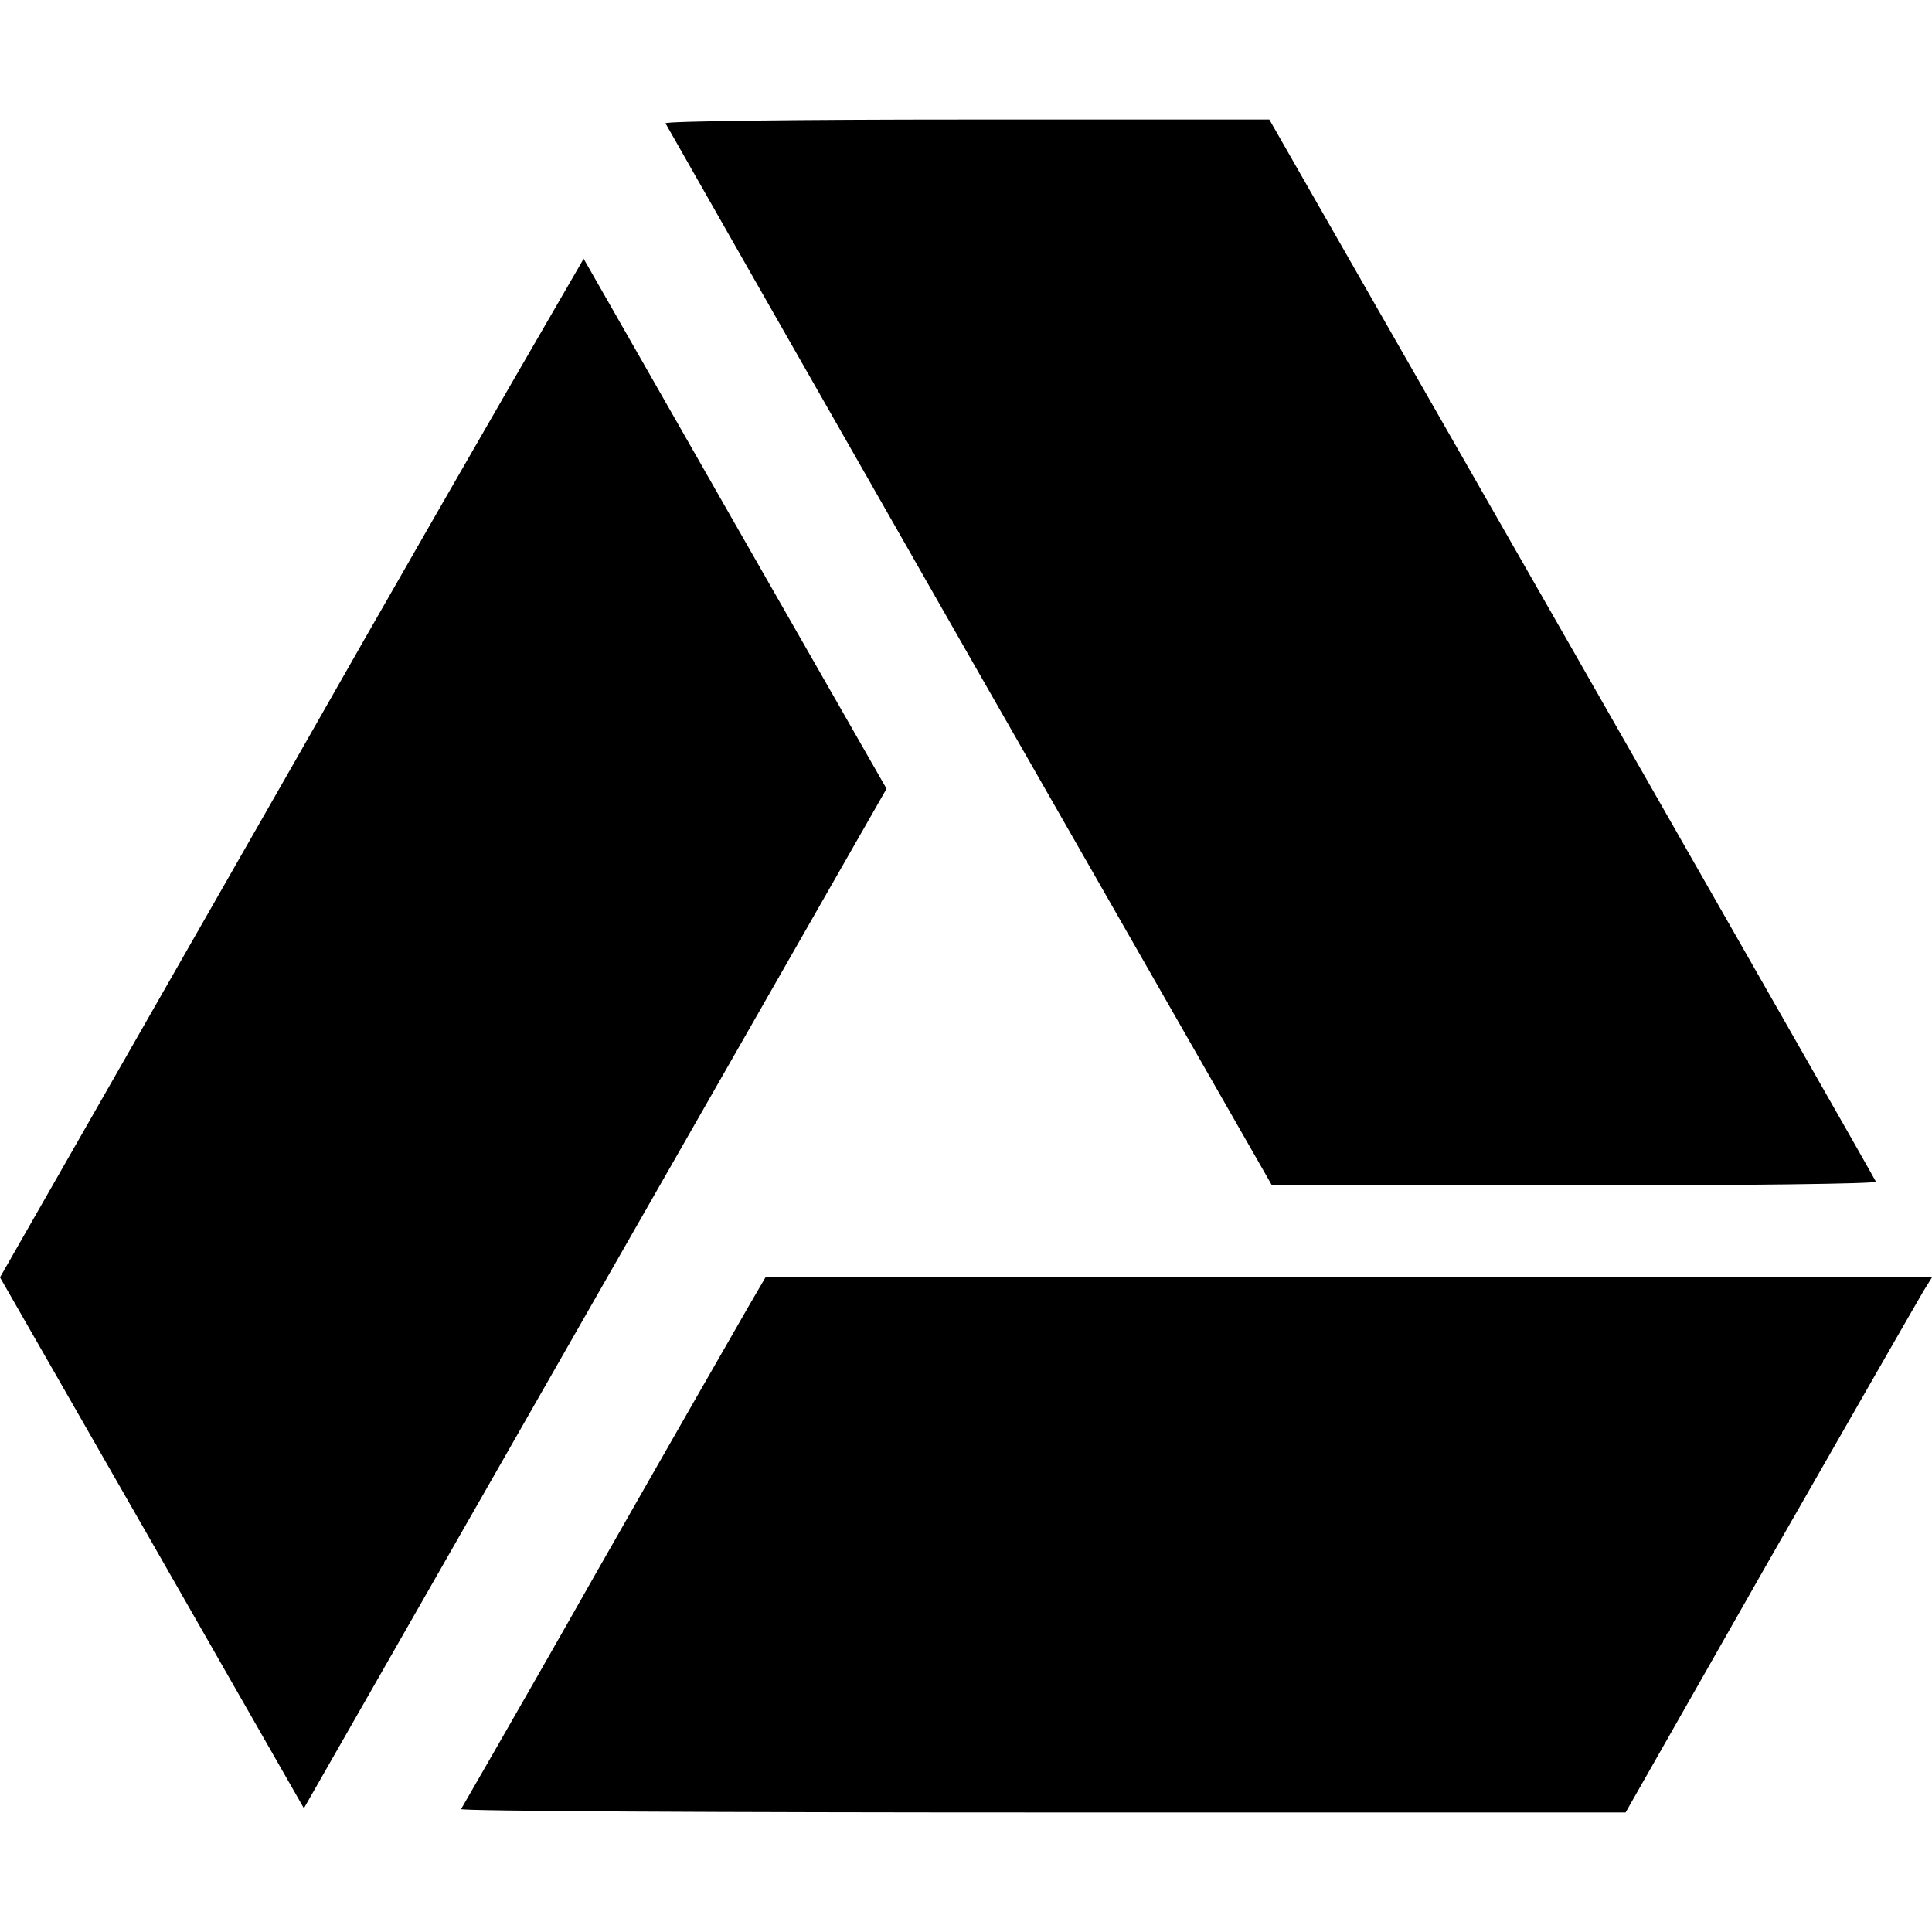
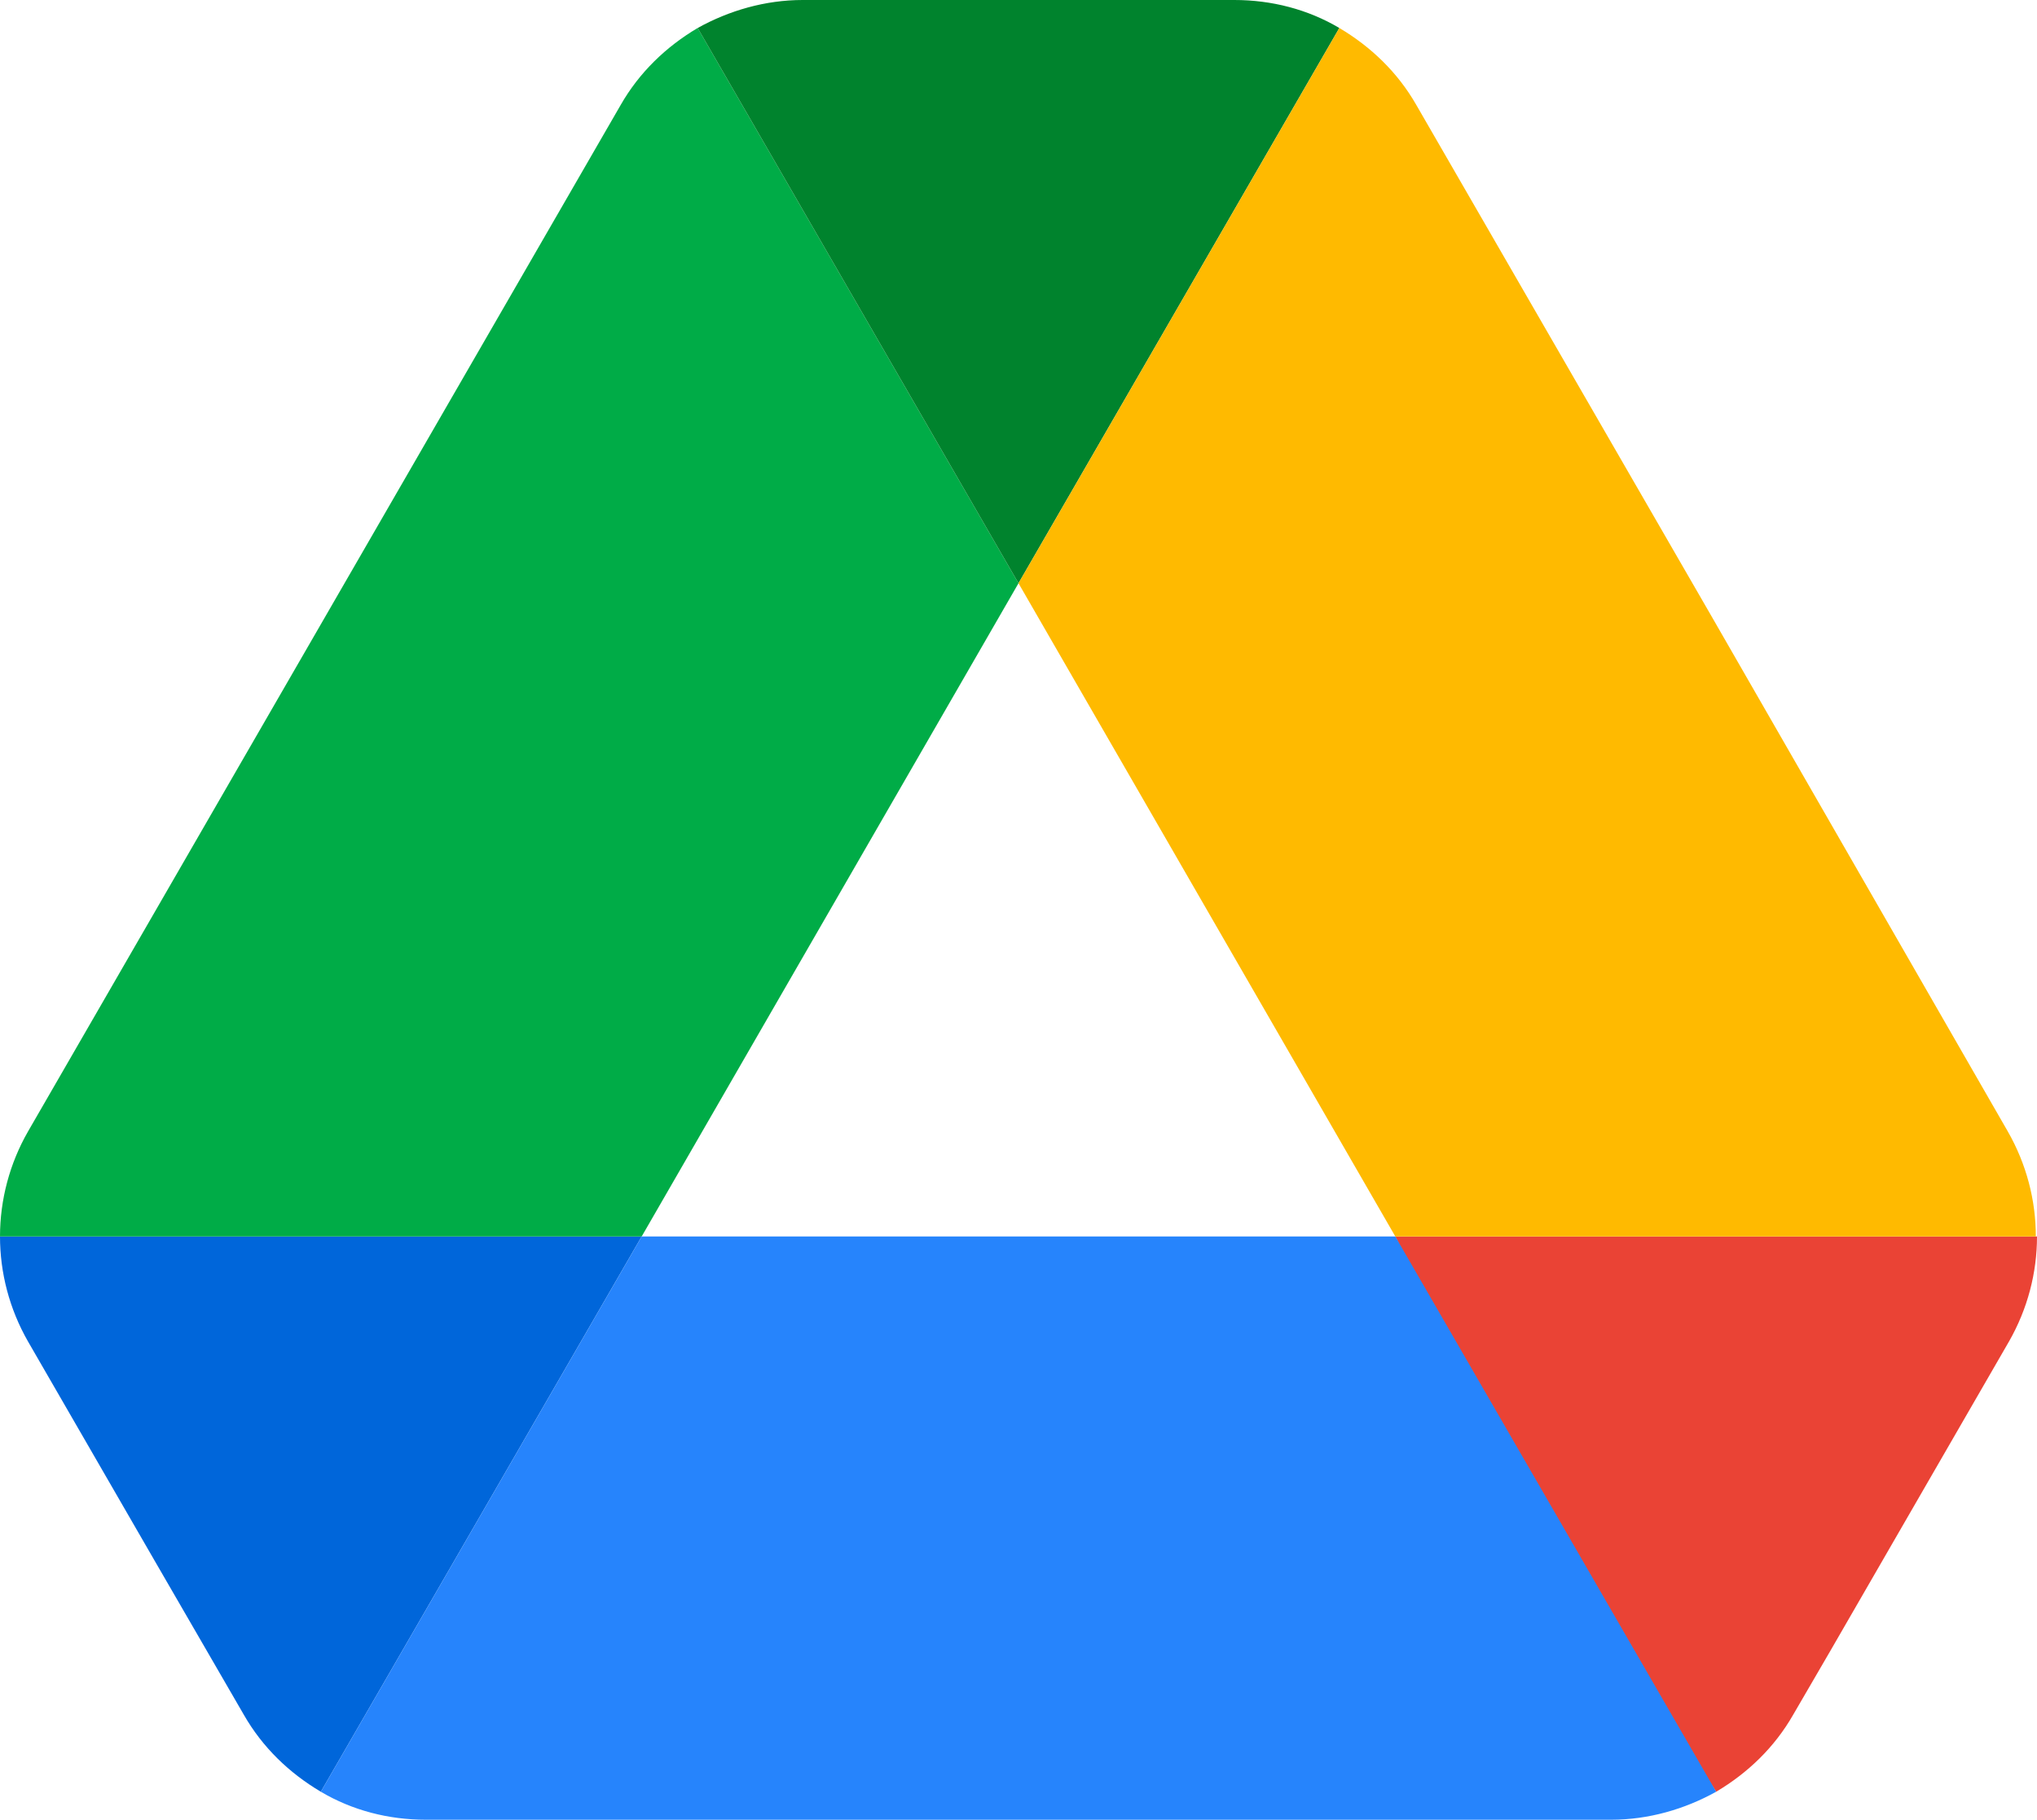
- <svg xmlns="http://www.w3.org/2000/svg" role="img" viewBox="0 0 24 24">
-   <path d="M12.01 1.485c-2.082 0-3.754.02-3.743.047.01.02 1.708 3.001 3.774 6.62l3.76 6.574h3.76c2.081 0 3.753-.02 3.742-.047-.005-.02-1.708-3.001-3.775-6.62l-3.76-6.574zm-4.76 1.73a789.828 789.861 0 0 0-3.63 6.319L0 15.868l1.89 3.298 1.885 3.297 3.62-6.335 3.618-6.33-1.88-3.287C8.1 4.704 7.255 3.22 7.25 3.214zm2.259 12.653-.203.348c-.114.198-.96 1.672-1.88 3.287a423.93 423.948 0 0 1-1.698 2.97c-.01.026 3.24.042 7.222.042h7.244l1.796-3.157c.992-1.734 1.85-3.23 1.906-3.323l.104-.167h-7.249z" />
+ <svg xmlns="http://www.w3.org/2000/svg" viewBox="0 0 87.3 78">
+   <path fill="#0066da" d="m6.6 66.85 3.85 6.65c.8 1.4 1.95 2.5 3.3 3.3L27.5 53H0c0 1.55.4 3.1 1.2 4.5z" />
+   <path fill="#00ac47" d="M43.65 25 29.9 1.2c-1.35.8-2.5 1.9-3.3 3.3l-25.4 44A9.06 9.06 0 0 0 0 53h27.5z" />
+   <path fill="#ea4335" d="M73.55 76.8c1.35-.8 2.5-1.9 3.3-3.3l1.6-2.75L86.1 57.5c.8-1.4 1.2-2.95 1.2-4.5H59.798l5.852 11.5z" />
+   <path fill="#00832d" d="M43.65 25 57.4 1.2C56.05.4 54.5 0 52.9 0H34.4c-1.6 0-3.15.45-4.5 1.2z" />
+   <path fill="#2684fc" d="M59.8 53H27.5L13.75 76.8c1.35.8 2.9 1.2 4.5 1.2h50.8c1.6 0 3.15-.45 4.5-1.2z" />
+   <path fill="#ffba00" d="m73.4 26.5-12.7-22c-.8-1.4-1.95-2.5-3.3-3.3L43.65 25 59.8 53h27.45c0-1.55-.4-3.1-1.2-4.5z" />
</svg>
